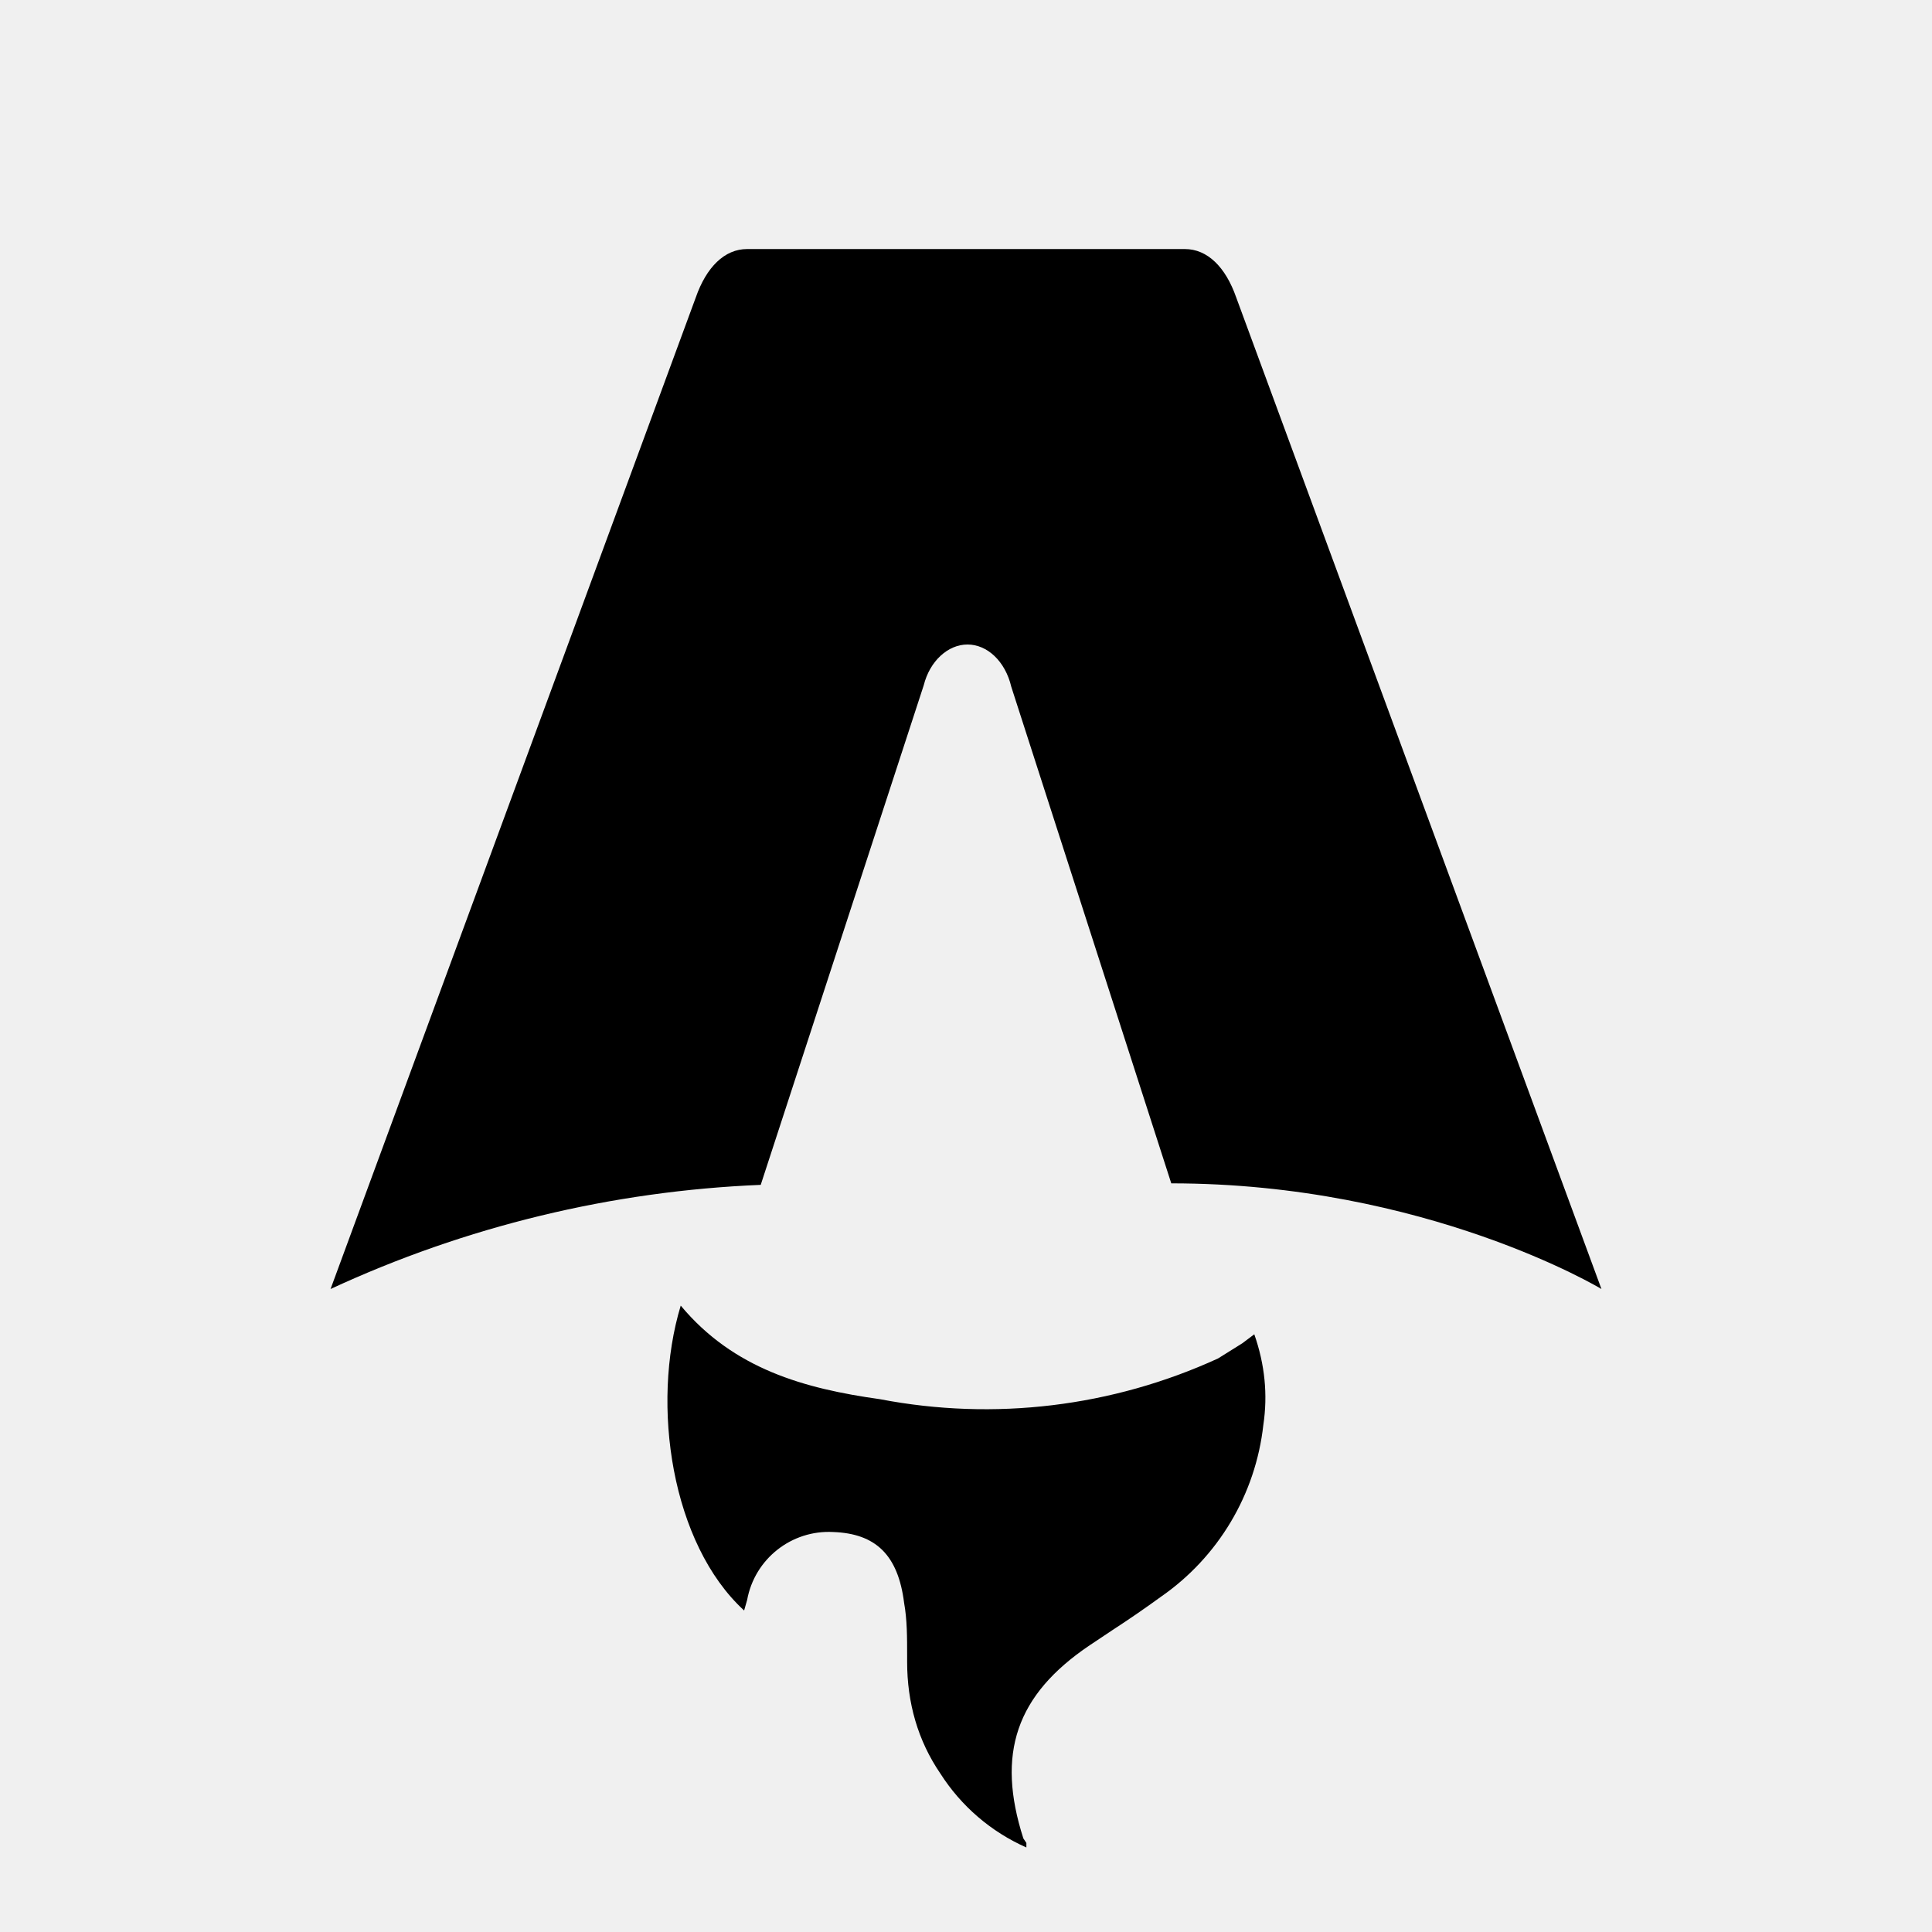
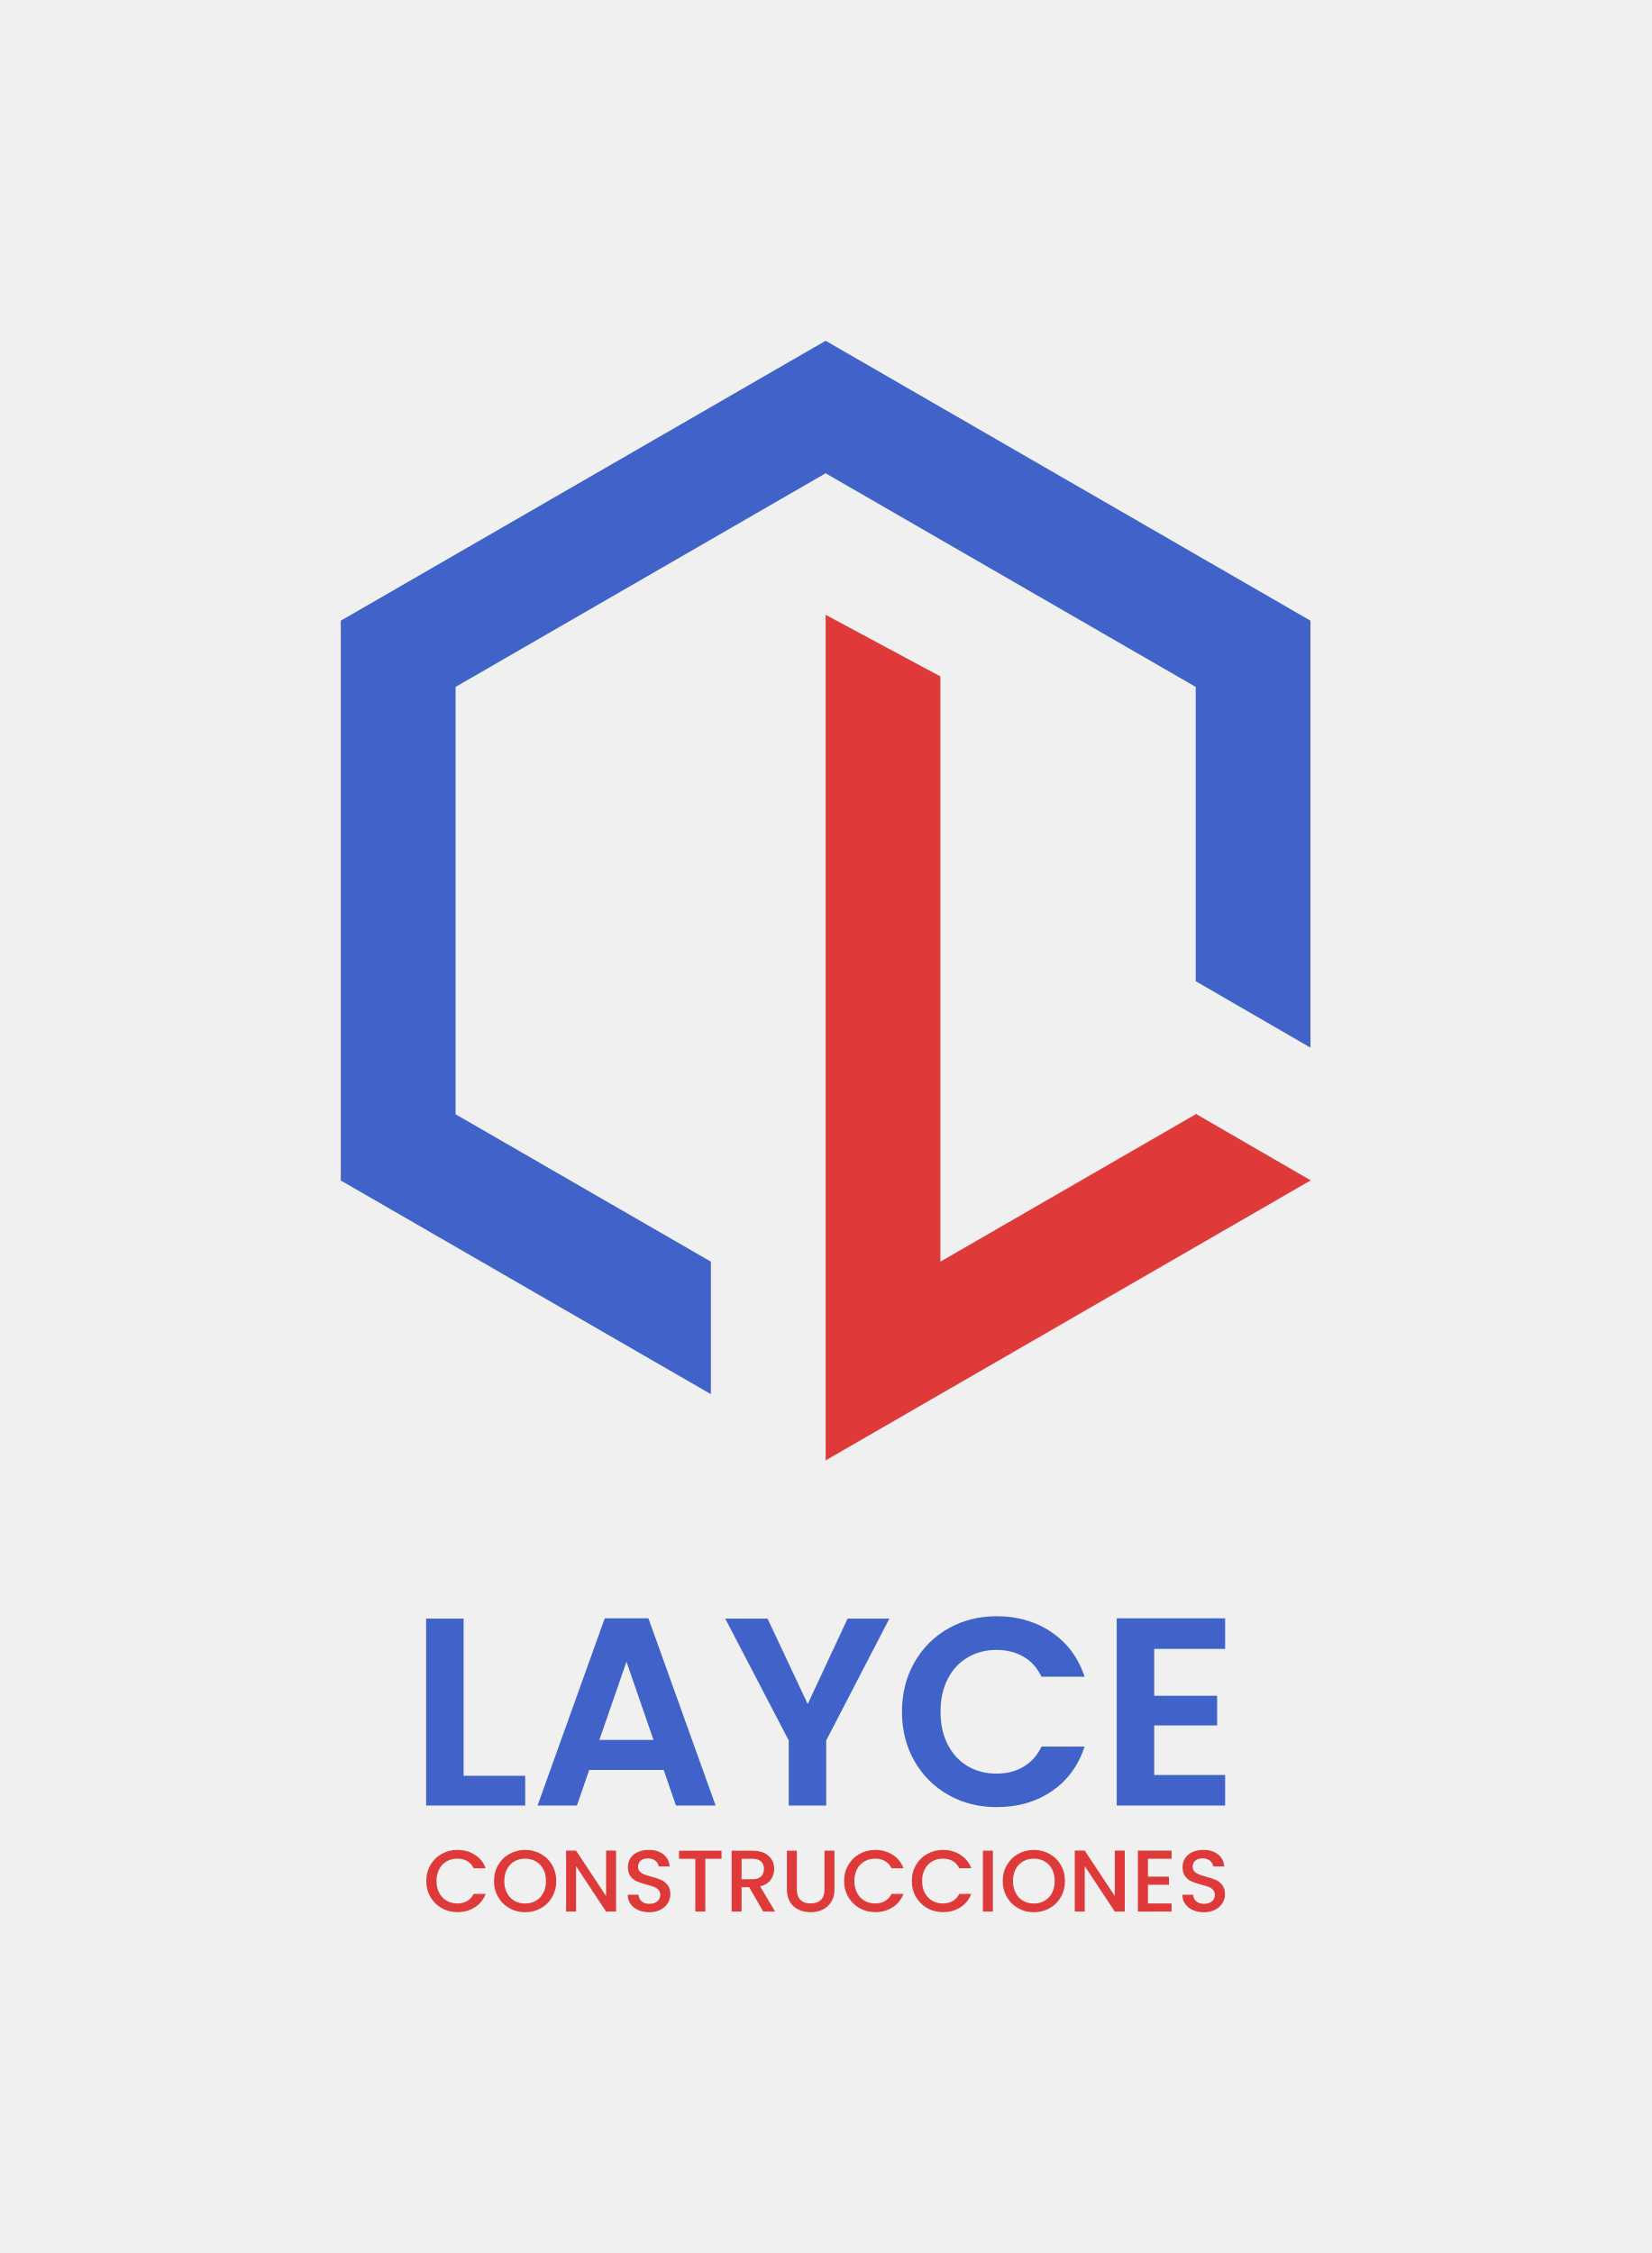
- <svg xmlns="http://www.w3.org/2000/svg" fill="none" viewBox="0 0 128 128">
-   <path d="M50.4 78.5a75.1 75.1 0 0 0-28.5 6.9l24.2-65.7c.7-2 1.9-3.2 3.4-3.2h29c1.5 0 2.7 1.2 3.4 3.2l24.2 65.7s-11.6-7-28.5-7L67 45.5c-.4-1.7-1.6-2.8-2.9-2.8-1.3 0-2.5 1.1-2.9 2.7L50.4 78.5Zm-1.1 28.2Zm-4.2-20.2c-2 6.6-.6 15.8 4.2 20.2a17.5 17.5 0 0 1 .2-.7 5.5 5.5 0 0 1 5.7-4.5c2.8.1 4.3 1.5 4.7 4.7.2 1.1.2 2.3.2 3.5v.4c0 2.7.7 5.2 2.2 7.4a13 13 0 0 0 5.7 4.9v-.3l-.2-.3c-1.8-5.6-.5-9.5 4.4-12.8l1.5-1a73 73 0 0 0 3.2-2.2 16 16 0 0 0 6.8-11.4c.3-2 .1-4-.6-6l-.8.6-1.6 1a37 37 0 0 1-22.4 2.7c-5-.7-9.7-2-13.2-6.2Z" />
-   <style>
-         path { fill: #000; }
-         @media (prefers-color-scheme: dark) {
-             path { fill: #FFF; }
-         }
-     </style>
+ <svg xmlns="http://www.w3.org/2000/svg" viewBox="117.913 56.1 339.175 462.8">
+   <svg version="1.1" id="pppp_1" x="187.913" y="126.1" viewBox="114.89 55.31 770.22 889.38" xml:space="preserve" height="230" width="199.175" preserveAspectRatio="xMinYMin" enable-background="new 0 0 1000 1000" style="overflow: visible;">
+     <polygon class="st0" points="206.04,669.72 206.04,330.28 500,160.56 793.96,330.28 793.96,564.04 885.11,616.81 885.11,277.65    500,55.31 114.89,277.65 114.89,722.35 408.84,892.06 408.84,786.81  " style="fill: #3F63C8; fill-opacity: 1;" />
+     <polygon class="st1" points="793.96,669.36 793.96,669.72 591.15,786.81 591.15,321.93 500,273 500,755.68 500,839.43 500,874.97    500,944.69 500,944.69 885.11,722.35 885.11,722.13  " style="fill: #DE3A3A; fill-opacity: 1;" />
+   </svg>
+   <svg y="436.1" viewBox="0.67 6.23 164.05 12.8" x="205.475" height="12.8" width="164.05" style="overflow: visible;">
+     <g fill="#DE3A3A" fill-opacity="1" style="">
+       <path d="M0.67 12.62Q0.67 10.78 1.52 9.32Q2.38 7.87 3.84 7.05Q5.31 6.23 7.06 6.23L7.06 6.23Q9.05 6.23 10.61 7.21Q12.17 8.19 12.87 9.99L12.87 9.99L10.40 9.99Q9.92 9.00 9.05 8.51Q8.19 8.03 7.06 8.03L7.06 8.03Q5.81 8.03 4.84 8.59Q3.87 9.14 3.32 10.19Q2.77 11.23 2.77 12.62L2.77 12.62Q2.77 14.00 3.32 15.05Q3.87 16.09 4.84 16.66Q5.81 17.23 7.06 17.23L7.06 17.23Q8.19 17.23 9.05 16.74Q9.92 16.25 10.40 15.26L10.40 15.26L12.87 15.26Q12.17 17.06 10.61 18.04Q9.05 19.01 7.06 19.01L7.06 19.01Q5.29 19.01 3.83 18.19Q2.38 17.37 1.52 15.91Q0.67 14.45 0.67 12.62L0.67 12.62ZM20.97 19.03Q19.22 19.03 17.76 18.21Q16.29 17.39 15.44 15.92Q14.58 14.45 14.58 12.62L14.58 12.62Q14.58 10.78 15.44 9.32Q16.29 7.87 17.76 7.05Q19.22 6.23 20.97 6.23L20.97 6.23Q22.73 6.23 24.20 7.05Q25.67 7.87 26.51 9.32Q27.36 10.78 27.36 12.62L27.36 12.62Q27.36 14.45 26.51 15.92Q25.67 17.39 24.20 18.21Q22.73 19.03 20.97 19.03L20.97 19.03ZM20.97 17.24Q22.21 17.24 23.18 16.68Q24.16 16.11 24.71 15.06Q25.25 14.00 25.25 12.62L25.25 12.62Q25.25 11.23 24.71 10.19Q24.16 9.14 23.18 8.59Q22.21 8.03 20.97 8.03L20.97 8.03Q19.73 8.03 18.76 8.59Q17.78 9.14 17.24 10.19Q16.69 11.23 16.69 12.62L16.69 12.62Q16.69 14.00 17.24 15.06Q17.78 16.11 18.76 16.68Q19.73 17.24 20.97 17.24L20.97 17.24ZM39.65 6.37L39.65 18.90L37.60 18.90L31.43 9.56L31.43 18.90L29.38 18.90L29.38 6.37L31.43 6.37L37.60 15.70L37.60 6.37L39.65 6.37ZM46.48 19.03Q45.22 19.03 44.21 18.59Q43.20 18.14 42.62 17.33Q42.05 16.52 42.05 15.44L42.05 15.44L44.24 15.44Q44.32 16.25 44.88 16.78Q45.45 17.30 46.48 17.30L46.48 17.30Q47.54 17.30 48.13 16.79Q48.73 16.27 48.73 15.46L48.73 15.46Q48.73 14.83 48.36 14.44Q47.99 14.04 47.44 13.82Q46.89 13.61 45.92 13.36L45.92 13.36Q44.69 13.03 43.93 12.70Q43.16 12.37 42.62 11.66Q42.08 10.96 42.08 9.79L42.08 9.79Q42.08 8.71 42.62 7.90Q43.16 7.09 44.14 6.66Q45.11 6.23 46.39 6.23L46.39 6.23Q48.20 6.23 49.37 7.14Q50.53 8.05 50.65 9.63L50.65 9.63L48.38 9.63Q48.33 8.95 47.74 8.46Q47.14 7.97 46.17 7.97L46.17 7.97Q45.29 7.97 44.73 8.42Q44.17 8.87 44.17 9.72L44.17 9.72Q44.17 10.30 44.52 10.67Q44.87 11.03 45.41 11.25Q45.95 11.47 46.89 11.72L46.89 11.72Q48.13 12.06 48.92 12.40Q49.70 12.74 50.25 13.46Q50.80 14.17 50.80 15.35L50.80 15.35Q50.80 16.31 50.28 17.15Q49.77 18.00 48.79 18.51Q47.81 19.03 46.48 19.03L46.48 19.03ZM52.58 6.39L61.31 6.39L61.31 8.06L57.98 8.06L57.98 18.90L55.93 18.90L55.93 8.06L52.58 8.06L52.58 6.39ZM72.32 18.90L69.88 18.90L67.00 13.90L65.43 13.90L65.43 18.90L63.38 18.90L63.38 6.39L67.70 6.39Q69.14 6.39 70.14 6.89Q71.14 7.40 71.63 8.24Q72.13 9.09 72.13 10.13L72.13 10.13Q72.13 11.36 71.42 12.36Q70.70 13.36 69.23 13.72L69.23 13.72L72.32 18.90ZM65.43 8.06L65.43 12.26L67.70 12.26Q68.85 12.26 69.44 11.68Q70.02 11.11 70.02 10.13L70.02 10.13Q70.02 9.16 69.44 8.61Q68.87 8.06 67.70 8.06L67.70 8.06L65.43 8.06ZM74.74 6.39L76.79 6.39L76.79 14.36Q76.79 15.79 77.54 16.51Q78.28 17.23 79.61 17.23L79.61 17.23Q80.96 17.23 81.71 16.51Q82.46 15.79 82.46 14.36L82.46 14.36L82.46 6.39L84.51 6.39L84.51 14.33Q84.51 15.86 83.84 16.92Q83.18 17.98 82.06 18.50Q80.95 19.03 79.60 19.03L79.60 19.03Q78.25 19.03 77.14 18.50Q76.03 17.98 75.38 16.92Q74.74 15.86 74.74 14.33L74.74 14.33L74.74 6.39ZM86.49 12.62Q86.49 10.78 87.35 9.32Q88.20 7.87 89.67 7.05Q91.13 6.23 92.88 6.23L92.88 6.23Q94.88 6.23 96.44 7.21Q97.99 8.19 98.69 9.99L98.69 9.99L96.23 9.99Q95.74 9.00 94.88 8.51Q94.01 8.03 92.88 8.03L92.88 8.03Q91.64 8.03 90.67 8.59Q89.69 9.14 89.15 10.19Q88.60 11.23 88.60 12.62L88.60 12.62Q88.60 14.00 89.15 15.05Q89.69 16.09 90.67 16.66Q91.64 17.23 92.88 17.23L92.88 17.23Q94.01 17.23 94.88 16.74Q95.74 16.25 96.23 15.26L96.23 15.26L98.69 15.26Q97.99 17.06 96.44 18.04Q94.88 19.01 92.88 19.01L92.88 19.01Q91.12 19.01 89.66 18.19Q88.20 17.37 87.35 15.91Q86.49 14.45 86.49 12.62L86.49 12.62ZM100.40 12.62Q100.40 10.78 101.26 9.32Q102.11 7.87 103.58 7.05Q105.05 6.23 106.79 6.23L106.79 6.23Q108.79 6.23 110.35 7.21Q111.91 8.19 112.61 9.99L112.61 9.99L110.14 9.99Q109.66 9.00 108.79 8.51Q107.93 8.03 106.79 8.03L106.79 8.03Q105.55 8.03 104.58 8.59Q103.61 9.14 103.06 10.19Q102.51 11.23 102.51 12.62L102.51 12.62Q102.51 14.00 103.06 15.05Q103.61 16.09 104.58 16.66Q105.55 17.23 106.79 17.23L106.79 17.23Q107.93 17.23 108.79 16.74Q109.66 16.25 110.14 15.26L110.14 15.26L112.61 15.26Q111.91 17.06 110.35 18.04Q108.79 19.01 106.79 19.01L106.79 19.01Q105.03 19.01 103.57 18.19Q102.11 17.37 101.26 15.91Q100.40 14.45 100.40 12.62L100.40 12.62ZM115.00 6.39L117.05 6.39L117.05 18.90L115.00 18.90L115.00 6.39ZM125.46 19.03Q123.71 19.03 122.25 18.21Q120.78 17.39 119.93 15.92Q119.07 14.45 119.07 12.62L119.07 12.62Q119.07 10.78 119.93 9.32Q120.78 7.87 122.25 7.05Q123.71 6.23 125.46 6.23L125.46 6.23Q127.22 6.23 128.69 7.05Q130.16 7.87 131.00 9.32Q131.85 10.78 131.85 12.62L131.85 12.62Q131.85 14.45 131.00 15.92Q130.16 17.39 128.69 18.21Q127.22 19.03 125.46 19.03L125.46 19.03ZM125.46 17.24Q126.70 17.24 127.67 16.68Q128.65 16.11 129.20 15.06Q129.74 14.00 129.74 12.62L129.74 12.62Q129.74 11.23 129.20 10.19Q128.65 9.14 127.67 8.59Q126.70 8.03 125.46 8.03L125.46 8.03Q124.22 8.03 123.25 8.59Q122.27 9.14 121.73 10.19Q121.18 11.23 121.18 12.62L121.18 12.62Q121.18 14.00 121.73 15.06Q122.27 16.11 123.25 16.68Q124.22 17.24 125.46 17.24L125.46 17.24ZM144.14 6.37L144.14 18.90L142.09 18.90L135.92 9.56L135.92 18.90L133.87 18.90L133.87 6.37L135.92 6.37L142.09 15.70L142.09 6.37L144.14 6.37ZM153.76 8.05L148.90 8.05L148.90 11.72L153.22 11.72L153.22 13.39L148.90 13.39L148.90 17.23L153.76 17.23L153.76 18.90L146.84 18.90L146.84 6.37L153.76 6.37L153.76 8.05ZM160.40 19.03Q159.14 19.03 158.13 18.59Q157.12 18.14 156.55 17.33Q155.97 16.52 155.97 15.44L155.97 15.44L158.17 15.44Q158.24 16.25 158.81 16.78Q159.37 17.30 160.40 17.30L160.40 17.30Q161.46 17.30 162.05 16.79Q162.65 16.27 162.65 15.46L162.65 15.46Q162.65 14.83 162.28 14.44Q161.91 14.04 161.36 13.82Q160.81 13.61 159.84 13.36L159.84 13.36Q158.62 13.03 157.85 12.70Q157.09 12.37 156.55 11.66Q156.01 10.96 156.01 9.79L156.01 9.79Q156.01 8.71 156.55 7.90Q157.09 7.09 158.06 6.66Q159.03 6.23 160.31 6.23L160.31 6.23Q162.13 6.23 163.29 7.14Q164.45 8.05 164.57 9.63L164.57 9.63L162.31 9.63Q162.25 8.95 161.66 8.46Q161.06 7.97 160.09 7.97L160.09 7.97Q159.21 7.97 158.65 8.42Q158.09 8.87 158.09 9.72L158.09 9.72Q158.09 10.30 158.45 10.67Q158.80 11.03 159.34 11.25Q159.88 11.47 160.81 11.72L160.81 11.72Q162.05 12.06 162.84 12.40Q163.62 12.74 164.17 13.46Q164.72 14.17 164.72 15.35L164.72 15.35Q164.72 16.31 164.21 17.15Q163.69 18.00 162.71 18.51Q161.73 19.03 160.40 19.03L160.40 19.03Z" transform="translate(0, 0)" />
+     </g>
+   </svg>
+   <svg y="388.1" viewBox="3.79 18.87 164.12 39.21" x="205.44" height="39.21" width="164.12" style="overflow: visible;">
+     <g fill="#3F63C8" fill-opacity="1" style="">
+       <path d="M11.49 19.36L11.49 51.64L24.14 51.64L24.14 57.75L3.79 57.75L3.79 19.36L11.49 19.36ZM55.11 57.75L52.58 50.44L37.29 50.44L34.76 57.75L26.68 57.75L40.48 19.30L49.45 19.30L63.25 57.75L55.11 57.75ZM39.38 44.27L50.49 44.27L44.94 28.21L39.38 44.27ZM90.36 19.36L98.94 19.36L85.97 44.38L85.97 57.75L78.27 57.75L78.27 44.38L65.23 19.36L73.92 19.36L82.17 36.91L90.36 19.36ZM101.53 38.50Q101.53 32.84 104.09 28.35Q106.64 23.87 111.07 21.37Q115.50 18.87 121.00 18.87L121.00 18.87Q127.43 18.87 132.27 22.16Q137.11 25.46 139.04 31.29L139.04 31.29L130.19 31.29Q128.86 28.54 126.47 27.17Q124.08 25.79 120.94 25.79L120.94 25.79Q117.59 25.79 114.98 27.36Q112.36 28.93 110.91 31.79Q109.45 34.65 109.45 38.50L109.45 38.50Q109.45 42.30 110.91 45.18Q112.36 48.07 114.98 49.64Q117.59 51.20 120.94 51.20L120.94 51.20Q124.08 51.20 126.47 49.80Q128.86 48.40 130.19 45.65L130.19 45.65L139.04 45.65Q137.11 51.53 132.30 54.81Q127.49 58.08 121.00 58.08L121.00 58.08Q115.50 58.08 111.07 55.58Q106.64 53.08 104.09 48.62Q101.53 44.16 101.53 38.50L101.53 38.50ZM167.91 25.58L153.34 25.58L153.34 35.20L166.26 35.20L166.26 41.30L153.34 41.30L153.34 51.48L167.91 51.48L167.91 57.75L145.64 57.75L145.64 19.30L167.91 19.30L167.91 25.58Z" transform="translate(0, 0)" />
+     </g>
+   </svg>
</svg>
